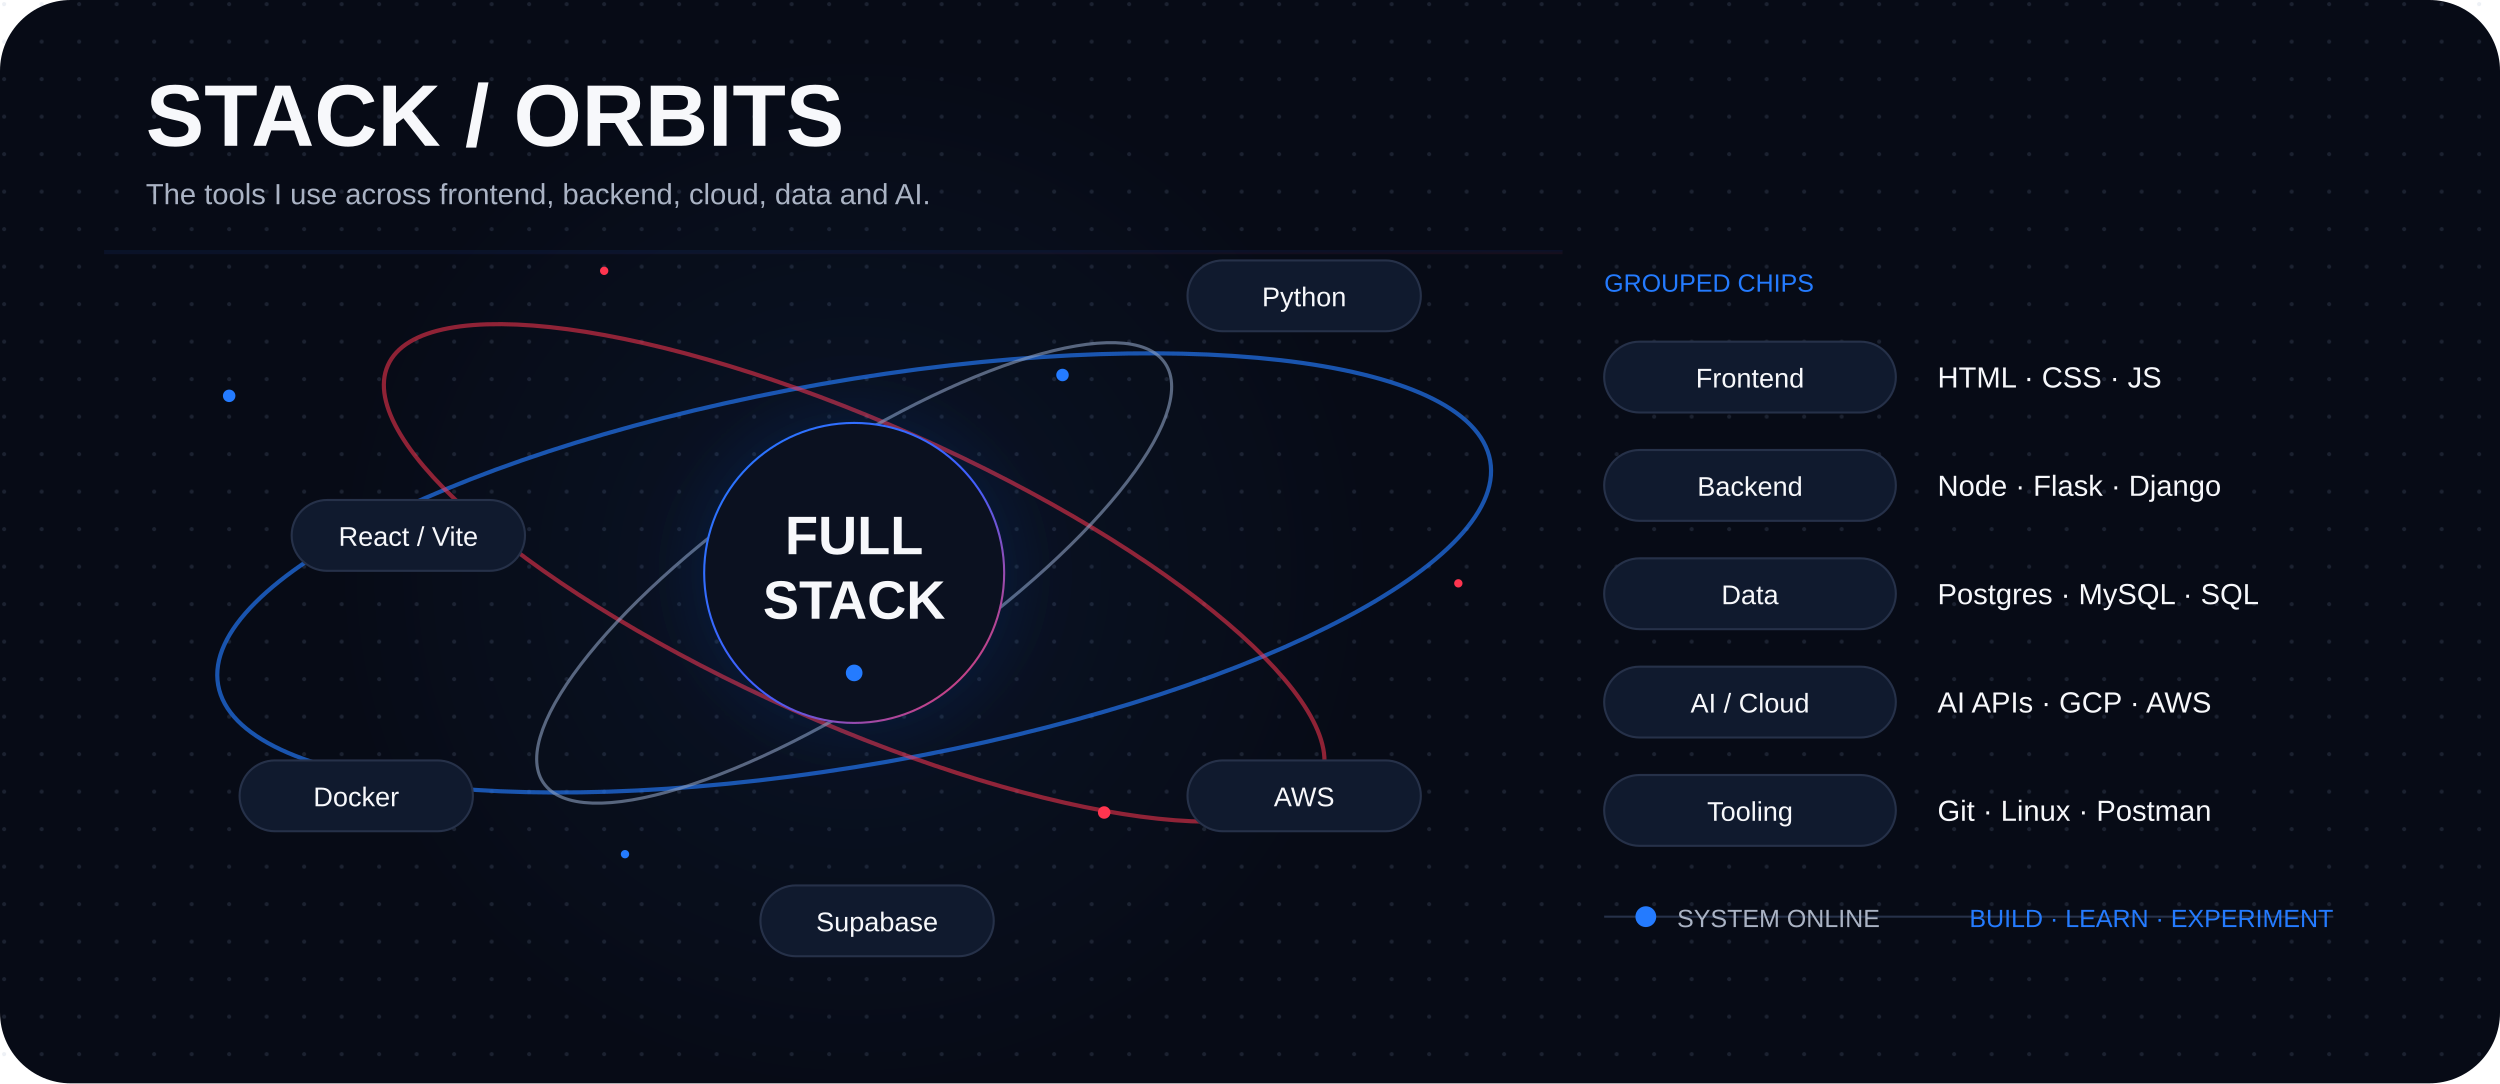
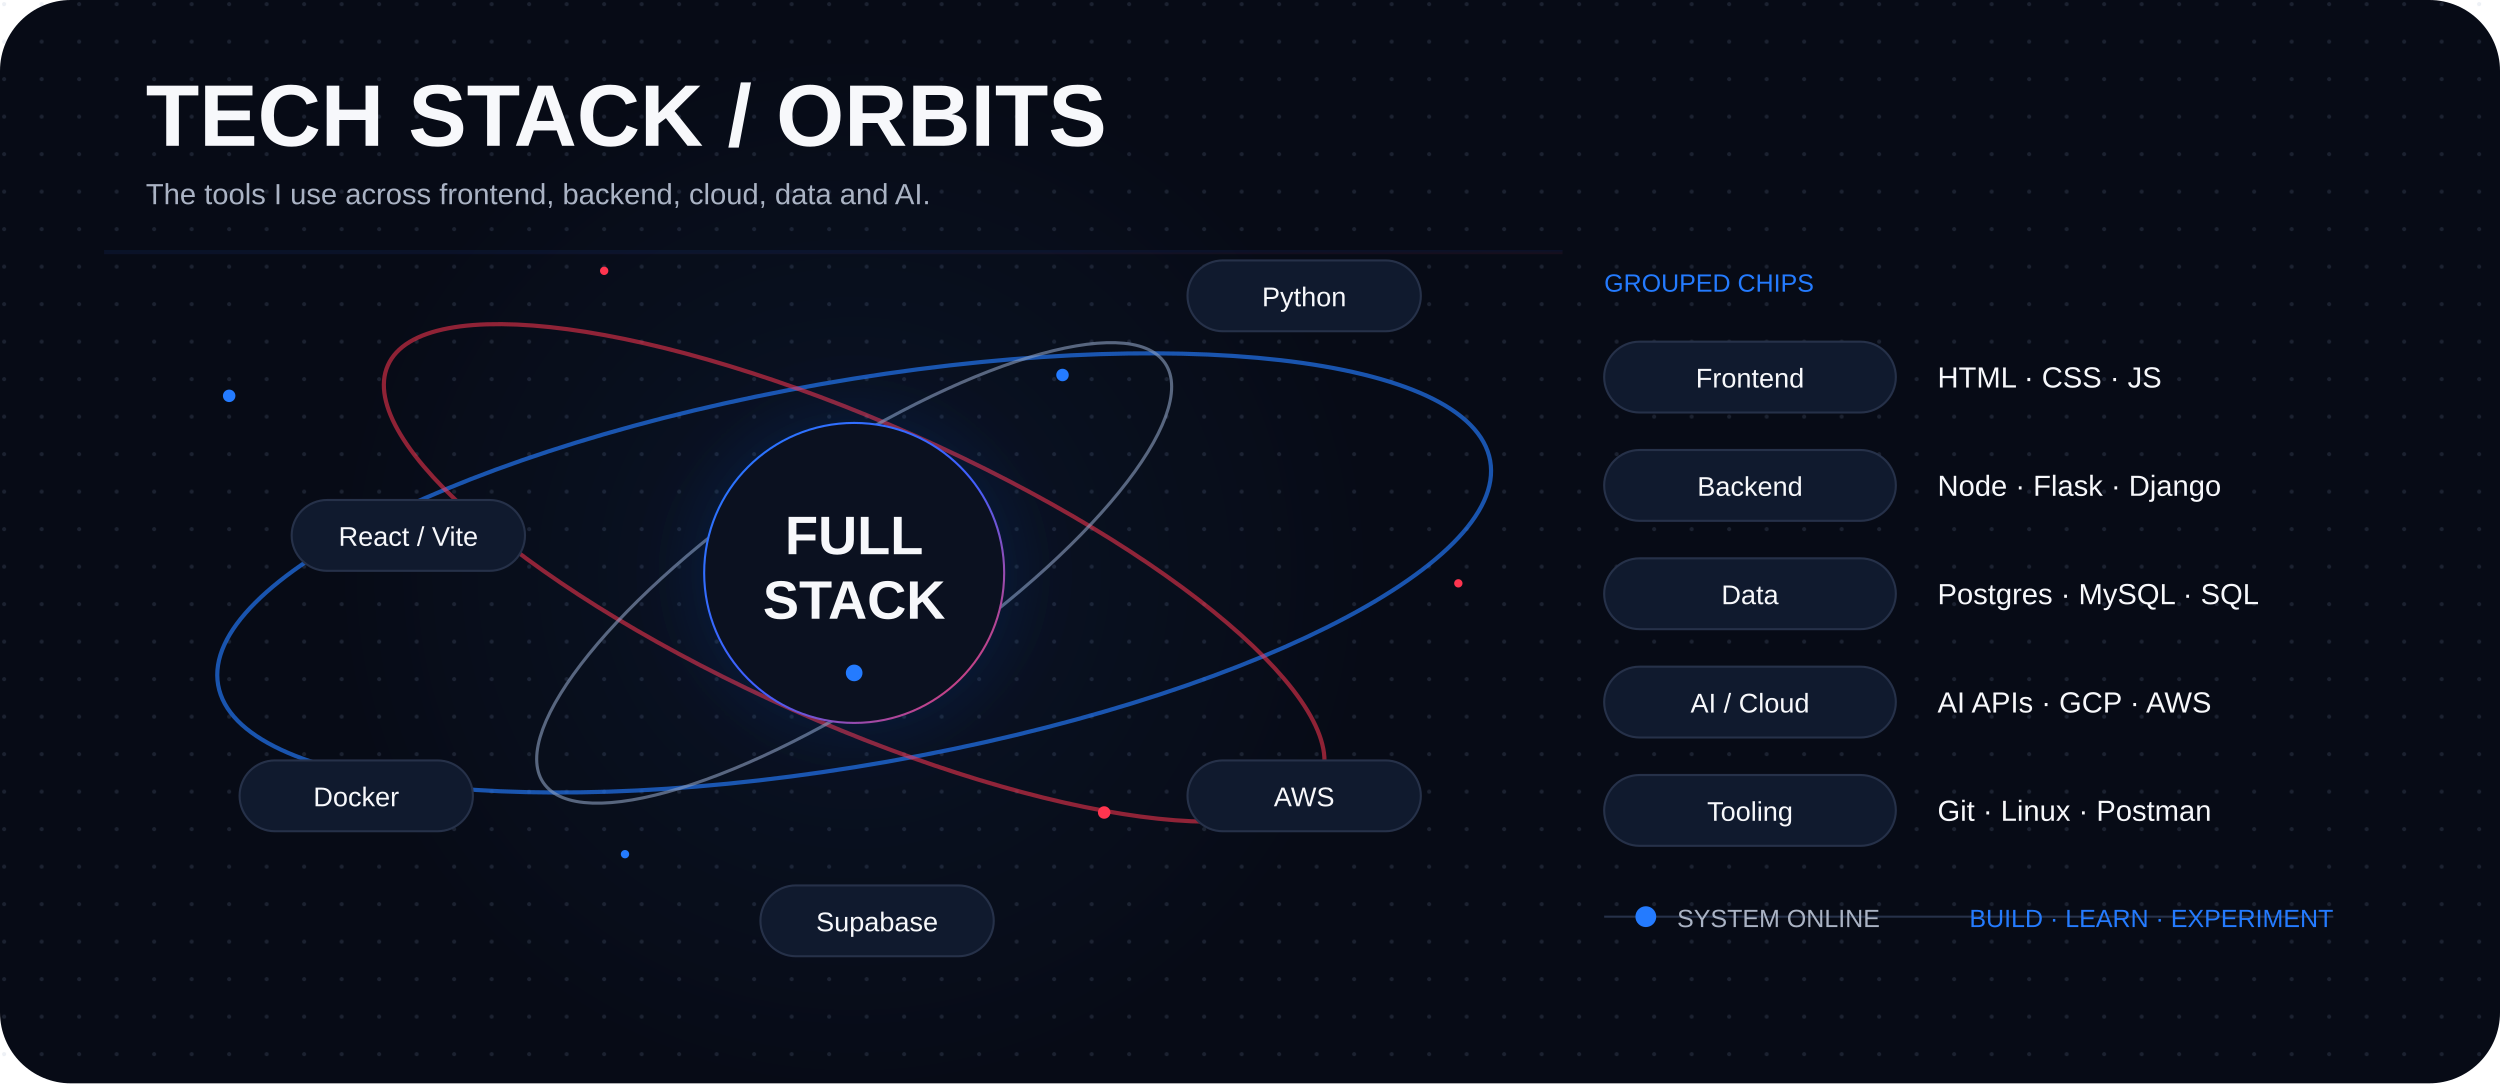
<svg xmlns="http://www.w3.org/2000/svg" width="1200" height="520" viewBox="0 0 1200 520" role="img" aria-label="Abhishek Kumar dynamic technology stack">
  <defs>
    <linearGradient id="grad" x1="0" y1="0" x2="1" y2="1">
      <stop offset="0" stop-color="#247bff" />
      <stop offset=".55" stop-color="#425eff" />
      <stop offset="1" stop-color="#ff354f" />
    </linearGradient>
    <radialGradient id="glow">
      <stop stop-color="#247bff" stop-opacity=".28" />
      <stop offset="1" stop-color="#247bff" stop-opacity="0" />
    </radialGradient>
    <pattern id="dots" width="18" height="18" patternUnits="userSpaceOnUse">
      <circle cx="2" cy="2" r="1" fill="#8da0c2" opacity=".15" />
    </pattern>
    <filter id="softGlow">
      <feGaussianBlur stdDeviation="5" />
    </filter>
    <filter id="strongGlow">
      <feGaussianBlur stdDeviation="10" />
    </filter>
    <style>
      .bg {
        fill:#070b16;
      }

      .display {
        font-family:Arial,Helvetica,sans-serif;
        font-weight:700;
        fill:#f7f8fb;
      }

      .txt {
        font-family:Arial,Helvetica,sans-serif;
        fill:#f7f8fb;
      }

      .muted {
        fill:#aab3c4;
      }

      .blue {
        fill:#247bff;
      }

      .red {
        fill:#ff354f;
      }

      .chip {
        fill:#101a2e;
        stroke:#263149;
        stroke-width:1;
      }

      .chipText {
        font-family:Arial,Helvetica,sans-serif;
        font-size:13px;
        fill:#f7f8fb;
      }

      /* Entrance */
      .entrance {
        animation:
          entrance 1s cubic-bezier(.2,.75,.25,1) both;
      }

      .delay1 {
        animation-delay:.15s;
      }

      .delay2 {
        animation-delay:.3s;
      }

      .delay3 {
        animation-delay:.45s;
      }

      @keyframes entrance {
        from {
          opacity:0;
          transform:translateY(20px);
        }

        to {
          opacity:1;
          transform:translateY(0);
        }
      }

      /* Orbit rotation */
      .orbit1 {
        transform-origin:410px 275px;
        animation:rotate1 18s linear infinite;
      }

      .orbit2 {
        transform-origin:410px 275px;
        animation:rotate2 13s linear infinite;
      }

      .orbit3 {
        transform-origin:410px 275px;
        animation:rotate3 9s linear infinite;
      }

      @keyframes rotate1 {
        from {
          transform:rotate(0deg);
        }

        to {
          transform:rotate(360deg);
        }
      }

      @keyframes rotate2 {
        from {
          transform:rotate(360deg);
        }

        to {
          transform:rotate(0deg);
        }
      }

      @keyframes rotate3 {
        from {
          transform:rotate(0deg);
        }

        to {
          transform:rotate(-360deg);
        }
      }

      /* Center pulse */
      .coreGlow {
        animation:pulse 2.4s ease-in-out infinite;
        transform-origin:410px 275px;
      }

      @keyframes pulse {
        0%,100% {
          opacity:.25;
          transform:scale(.85);
        }

        50% {
          opacity:.55;
          transform:scale(1.15);
        }
      }

      .core {
        animation:corePulse 2.4s ease-in-out infinite;
      }

      @keyframes corePulse {
        0%,100% {
          stroke-width:1.5;
        }

        50% {
          stroke-width:3;
        }
      }

      /* Floating chips */
      .float1 {
        animation:float1 3s ease-in-out infinite;
      }

      .float2 {
        animation:float2 4s ease-in-out infinite;
      }

      .float3 {
        animation:float3 3.5s ease-in-out infinite;
      }

      .float4 {
        animation:float4 4.5s ease-in-out infinite;
      }

      .float5 {
        animation:float5 3.8s ease-in-out infinite;
      }

      @keyframes float1 {
        0%,100% { transform:translate(0,0); }
        50% { transform:translate(0,-9px); }
      }

      @keyframes float2 {
        0%,100% { transform:translate(0,0); }
        50% { transform:translate(8px,7px); }
      }

      @keyframes float3 {
        0%,100% { transform:translate(0,0); }
        50% { transform:translate(-7px,-8px); }
      }

      @keyframes float4 {
        0%,100% { transform:translate(0,0); }
        50% { transform:translate(7px,-7px); }
      }

      @keyframes float5 {
        0%,100% { transform:translate(0,0); }
        50% { transform:translate(-7px,7px); }
      }

      /* Moving dots */
      .particle {
        fill:#247bff;
        animation:particleMove 4s linear infinite;
      }

      .particle.redParticle {
        fill:#ff354f;
        animation-duration:5s;
      }

      @keyframes particleMove {
        0% {
          opacity:0;
          transform:translateY(25px);
        }

        20% {
          opacity:1;
        }

        80% {
          opacity:1;
        }

        100% {
          opacity:0;
          transform:translateY(-25px);
        }
      }

      /* Right side rows */
      .row {
        animation:rowIn .8s ease both;
      }

      .row1 { animation-delay:.5s; }
      .row2 { animation-delay:.7s; }
      .row3 { animation-delay:.9s; }
      .row4 { animation-delay:1.1s; }
      .row5 { animation-delay:1.3s; }

      @keyframes rowIn {
        from {
          opacity:0;
          transform:translateX(25px);
        }

        to {
          opacity:1;
          transform:translateX(0);
        }
      }

      /* Active scan line */
      .scan {
        animation:scan 3s ease-in-out infinite;
      }

      @keyframes scan {
        0%,100% {
          opacity:.05;
          transform:translateY(0);
        }

        50% {
          opacity:.45;
          transform:translateY(260px);
        }
      }

      /* Status indicator */
      .status {
        animation:statusPulse 1.6s ease-in-out infinite;
      }

      @keyframes statusPulse {
        0%,100% {
          opacity:.35;
          r:4;
        }

        50% {
          opacity:1;
          r:7;
        }
      }

      @media (prefers-reduced-motion:reduce) {
        * {
          animation:none!important;
        }
      }
    </style>
  </defs>
  <rect width="1200" height="520" rx="34" class="bg" />
  <rect width="1200" height="520" fill="url(#dots)" />
  <circle cx="410" cy="275" r="250" fill="url(#glow)" opacity=".25" />
  <g class="entrance">
    <text x="70" y="70" class="display" font-size="42">
-       STACK / ORBITS
+     TECH STACK / ORBITS
    </text>
    <text x="70" y="98" class="txt muted" font-size="14">
      The tools I use across frontend, backend, cloud, data and AI.
    </text>
  </g>
  <rect x="50" y="120" width="700" height="2" fill="url(#grad)" opacity=".08" class="scan" />
  <g class="orbit1">
    <ellipse cx="410" cy="275" rx="310" ry="92" fill="none" stroke="#247bff" stroke-width="2" opacity=".65" transform="rotate(-10 410 275)" />
  </g>
  <g class="orbit2">
    <ellipse cx="410" cy="275" rx="245" ry="72" fill="none" stroke="#ff354f" stroke-width="2" opacity=".55" transform="rotate(24 410 275)" />
  </g>
  <g class="orbit3">
    <ellipse cx="410" cy="275" rx="180" ry="55" fill="none" stroke="#8da0c2" stroke-width="1.5" opacity=".6" transform="rotate(-34 410 275)" />
  </g>
  <circle cx="410" cy="275" r="95" fill="url(#glow)" filter="url(#strongGlow)" class="coreGlow" />
  <circle cx="410" cy="275" r="72" fill="#0b1120" stroke="url(#grad)" class="core" />
  <text x="410" y="266" class="display" font-size="26" text-anchor="middle">
    FULL
  </text>
  <text x="410" y="297" class="display" font-size="26" text-anchor="middle">
    STACK
  </text>
  <circle cx="410" cy="323" r="4" fill="#247bff" class="status" />
  <g class="float1 entrance delay1">
    <rect x="140" y="240" width="112" height="34" rx="17" class="chip" stroke="#247bff" />
    <text x="196" y="262" text-anchor="middle" class="chipText">
      React / Vite
    </text>
  </g>
  <g class="float2 entrance delay2">
    <rect x="570" y="125" width="112" height="34" rx="17" class="chip" stroke="#ff354f" />
    <text x="626" y="147" text-anchor="middle" class="chipText">
      Python
    </text>
  </g>
  <g class="float3 entrance delay3">
    <rect x="570" y="365" width="112" height="34" rx="17" class="chip" stroke="#247bff" />
    <text x="626" y="387" text-anchor="middle" class="chipText">
      AWS
    </text>
  </g>
  <g class="float4 entrance delay1">
    <rect x="365" y="425" width="112" height="34" rx="17" class="chip" stroke="#ff354f" />
    <text x="421" y="447" text-anchor="middle" class="chipText">
      Supabase
    </text>
  </g>
  <g class="float5 entrance delay2">
    <rect x="115" y="365" width="112" height="34" rx="17" class="chip" stroke="#247bff" />
    <text x="171" y="387" text-anchor="middle" class="chipText">
      Docker
    </text>
  </g>
  <circle cx="110" cy="190" r="3" class="particle" />
  <circle cx="290" cy="130" r="2" class="particle redParticle" />
  <circle cx="510" cy="180" r="3" class="particle" />
  <circle cx="700" cy="280" r="2" class="particle redParticle" />
  <circle cx="300" cy="410" r="2" class="particle" />
  <circle cx="530" cy="390" r="3" class="particle redParticle" />
  <g transform="translate(770 140)">
    <text class="txt blue" font-size="12">
      GROUPED CHIPS
    </text>
    <g class="row row1">
      <rect x="0" y="24" width="140" height="34" rx="17" class="chip" />
      <text x="70" y="46" text-anchor="middle" class="chipText">
        Frontend
      </text>
      <text x="160" y="46" class="txt" font-size="14">
        HTML · CSS · JS
      </text>
    </g>
    <g class="row row2">
      <rect x="0" y="76" width="140" height="34" rx="17" class="chip" />
      <text x="70" y="98" text-anchor="middle" class="chipText">
        Backend
      </text>
      <text x="160" y="98" class="txt" font-size="14">
        Node · Flask · Django
      </text>
    </g>
    <g class="row row3">
      <rect x="0" y="128" width="140" height="34" rx="17" class="chip" />
      <text x="70" y="150" text-anchor="middle" class="chipText">
        Data
      </text>
      <text x="160" y="150" class="txt" font-size="14">
        Postgres · MySQL · SQL
      </text>
    </g>
    <g class="row row4">
      <rect x="0" y="180" width="140" height="34" rx="17" class="chip" />
      <text x="70" y="202" text-anchor="middle" class="chipText">
        AI / Cloud
      </text>
      <text x="160" y="202" class="txt" font-size="14">
        AI APIs · GCP · AWS
      </text>
    </g>
    <g class="row row5">
      <rect x="0" y="232" width="140" height="34" rx="17" class="chip" />
      <text x="70" y="254" text-anchor="middle" class="chipText">
        Tooling
      </text>
      <text x="160" y="254" class="txt" font-size="14">
        Git · Linux · Postman
      </text>
    </g>
  </g>
  <g class="entrance delay3">
    <line x1="770" y1="440" x2="1120" y2="440" stroke="#263149" />
    <circle cx="790" cy="440" r="5" fill="#247bff" class="status" />
    <text x="805" y="445" class="txt muted" font-size="12">
      SYSTEM ONLINE
    </text>
    <text x="1120" y="445" text-anchor="end" class="txt blue" font-size="12">
      BUILD · LEARN · EXPERIMENT
    </text>
  </g>
</svg>
